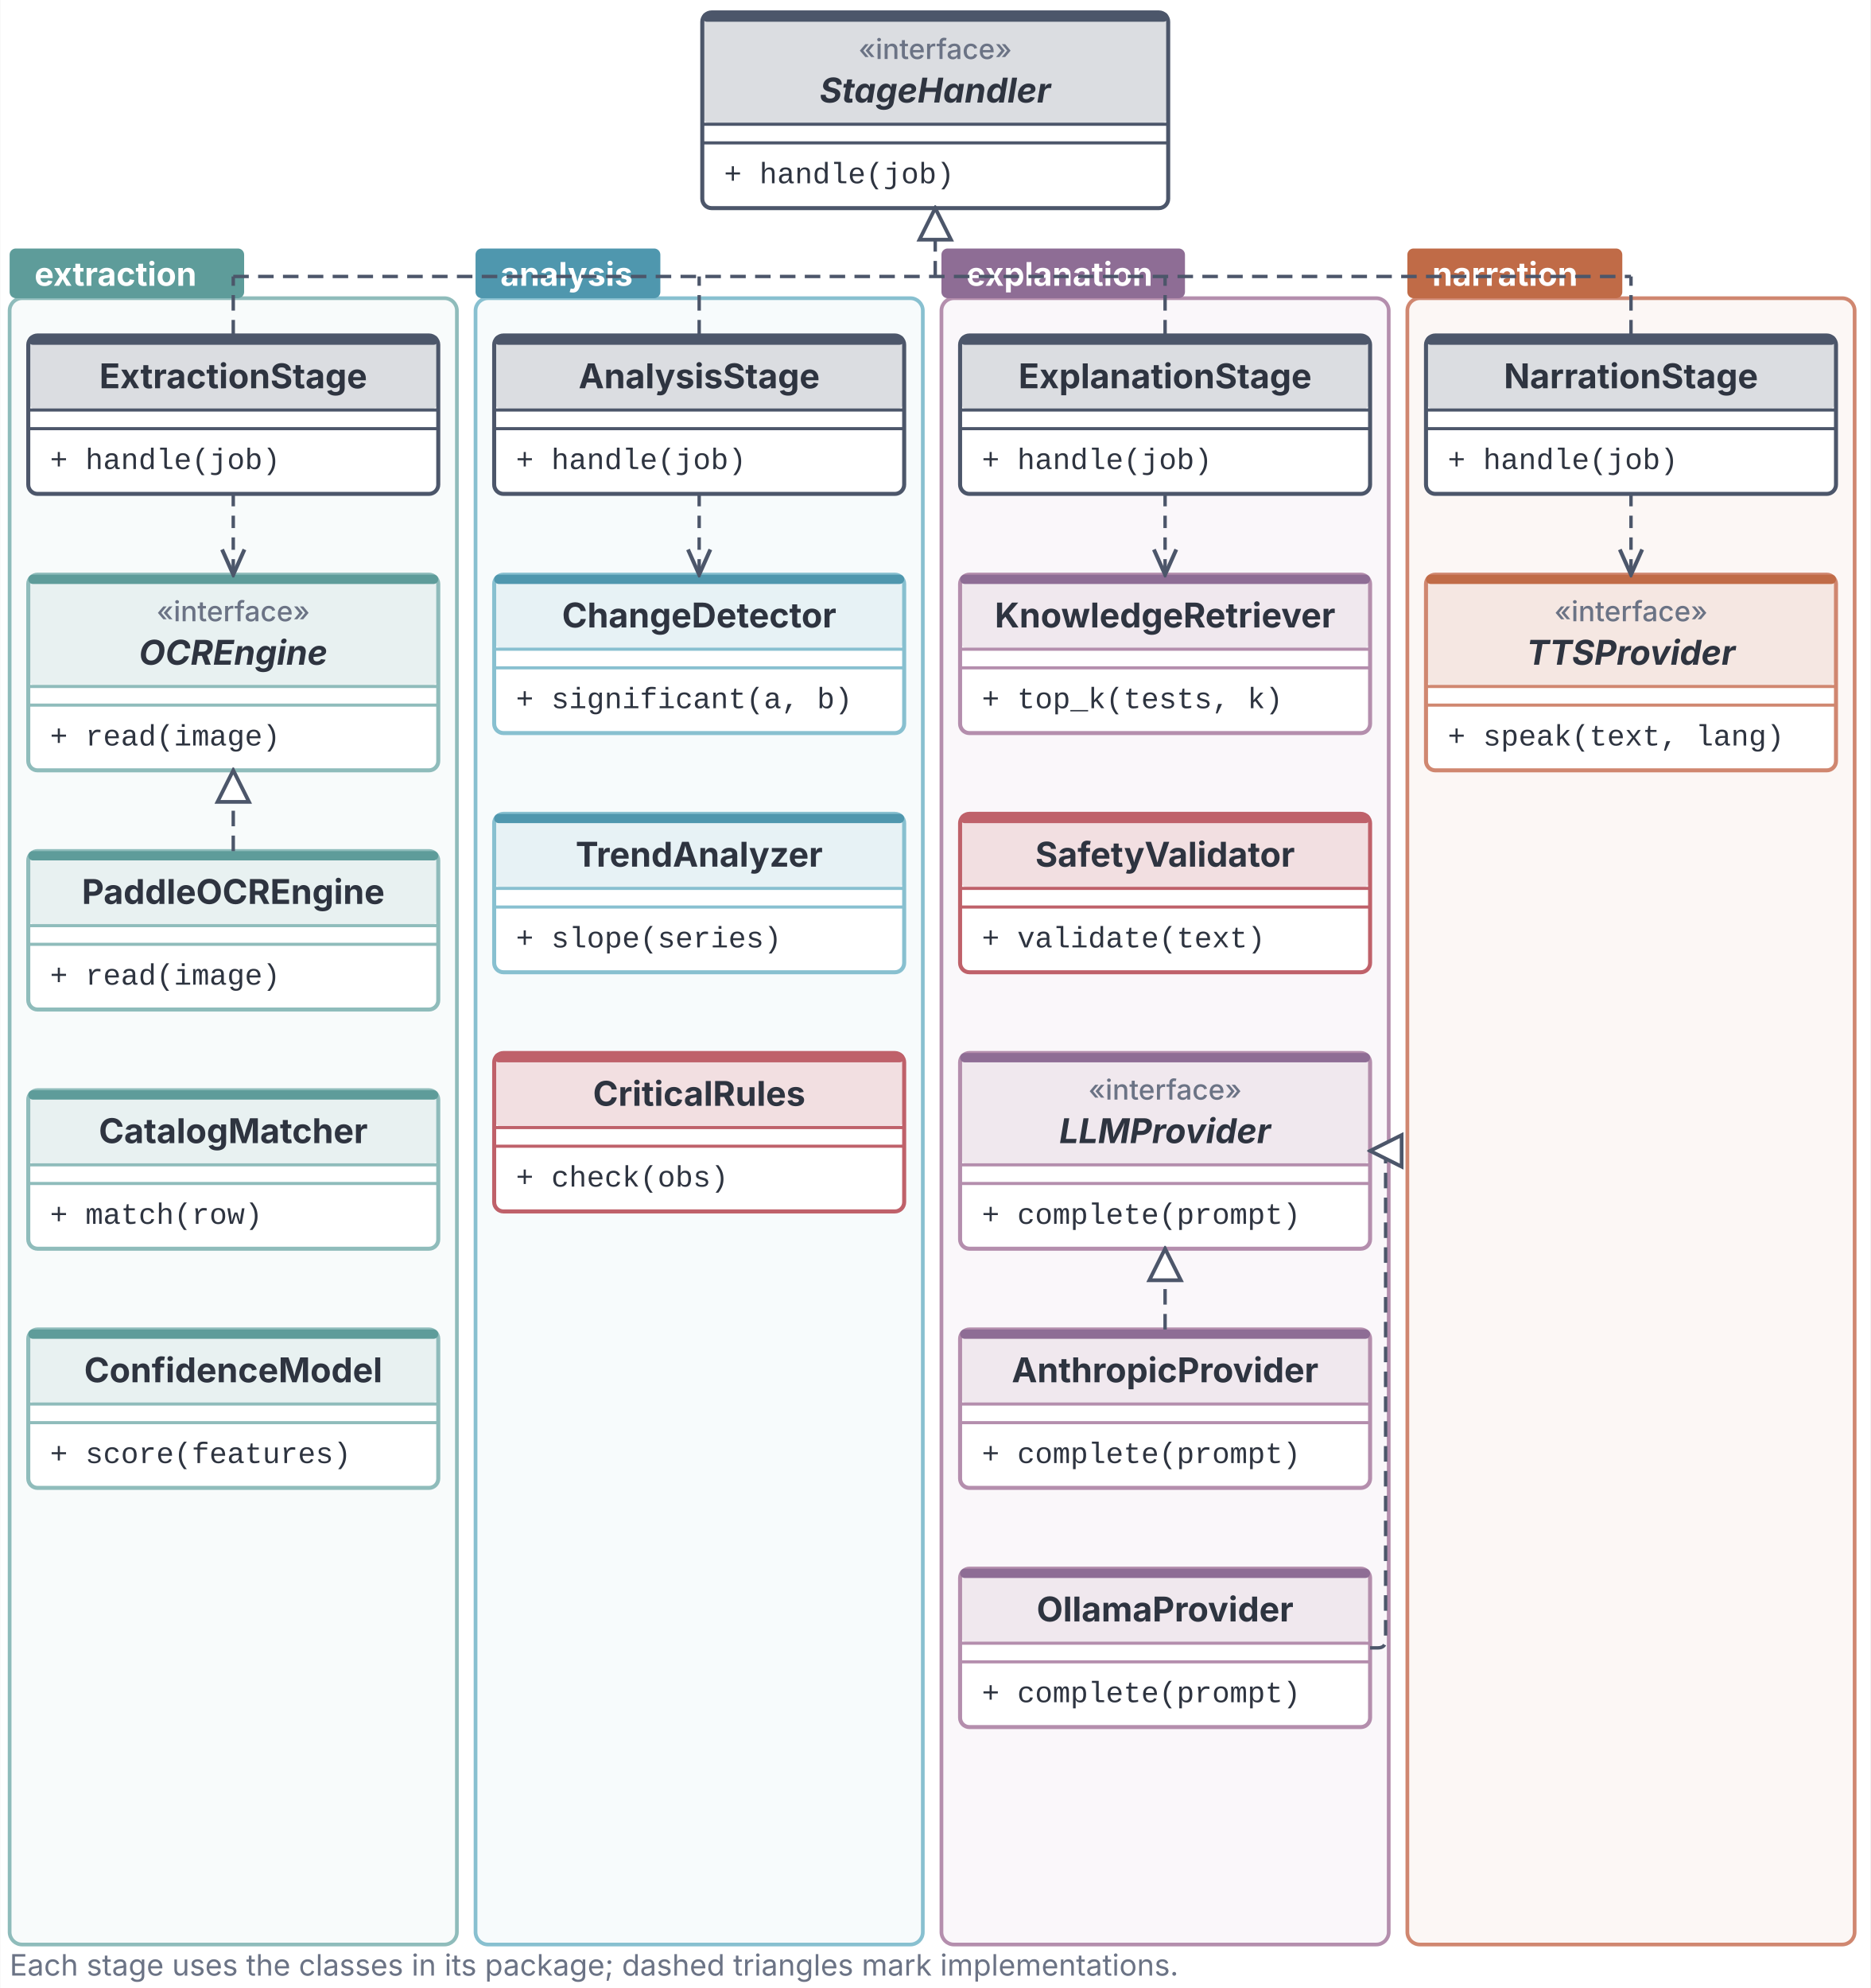
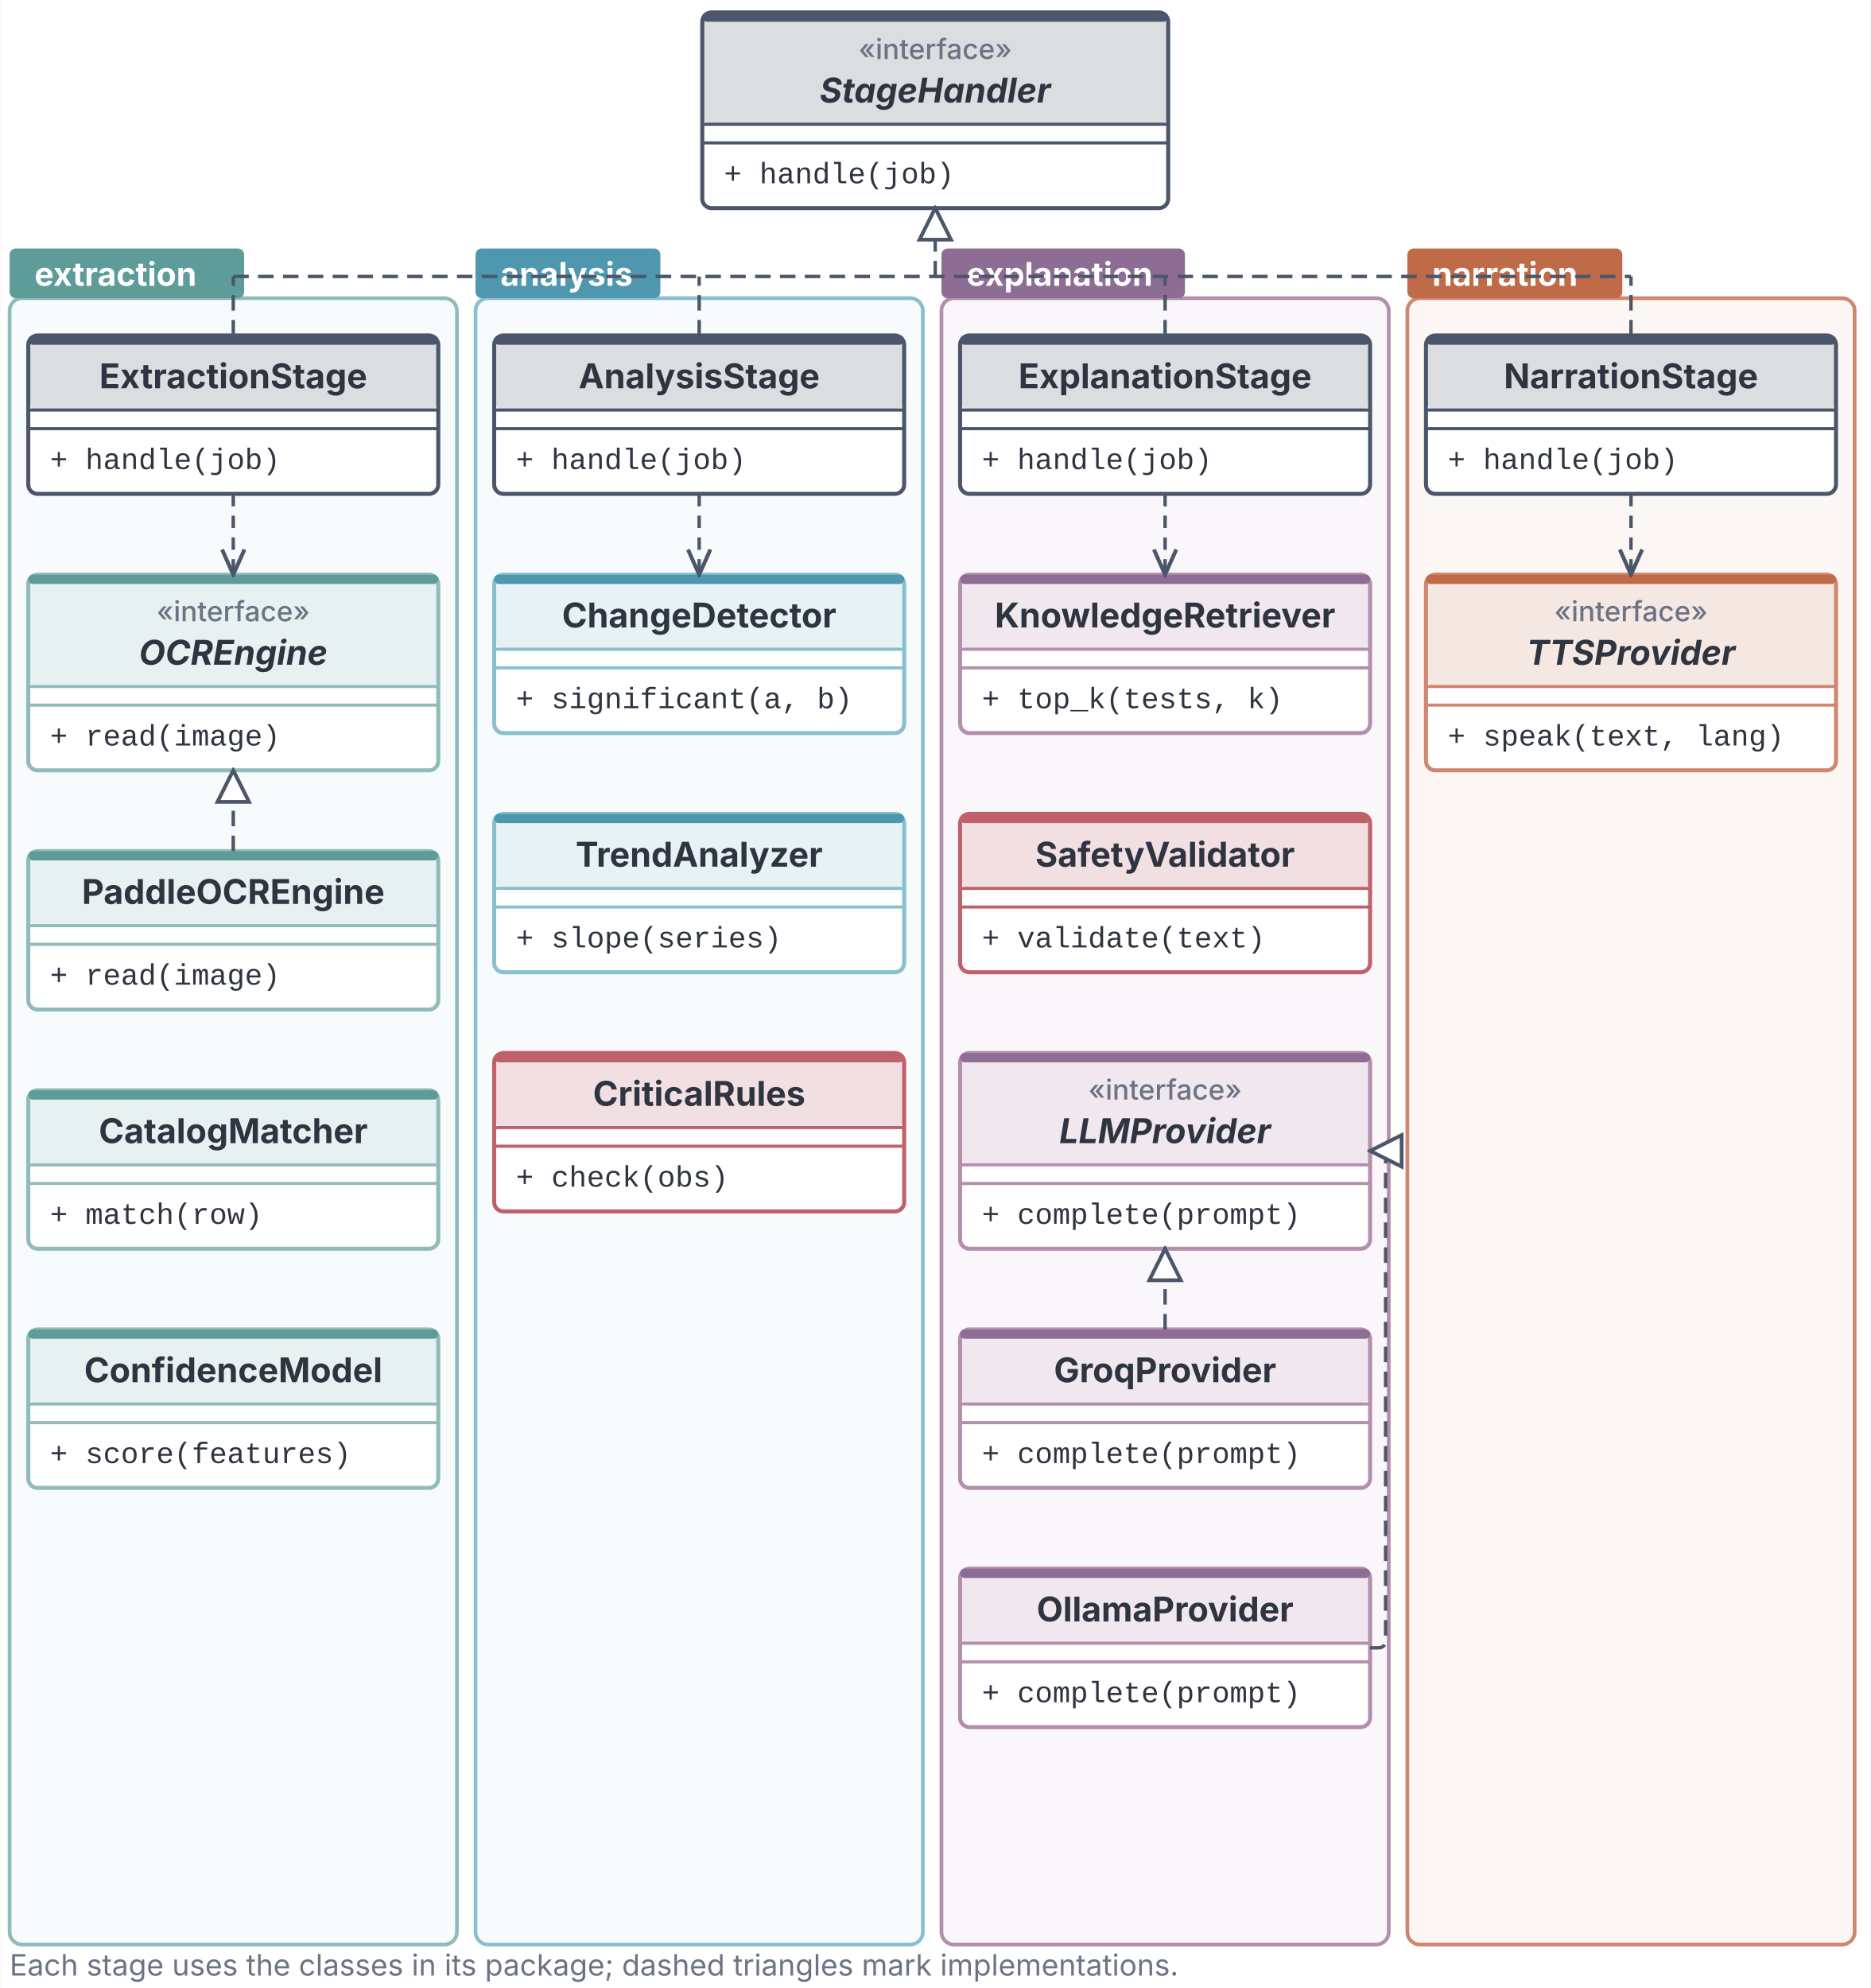
<svg xmlns="http://www.w3.org/2000/svg" width="15.93cm" height="16.93cm" viewBox="0 0 602 640" role="img">
  <defs>
    <marker id="m-triangle-4C566A" viewBox="0 0 13 13" refX="12" refY="6.5" markerWidth="12" markerHeight="12" orient="auto-start-reverse" markerUnits="userSpaceOnUse">
      <path d="M1,1 L12,6.5 L1,12 z" fill="#FFFFFF" stroke="#4C566A" stroke-width="1.3" />
    </marker>
    <marker id="m-open-4C566A" viewBox="0 0 11 10" refX="10" refY="5" markerWidth="9" markerHeight="9" orient="auto-start-reverse">
      <path d="M1,1 L10,5 L1,9" fill="none" stroke="#4C566A" stroke-width="1.4" />
    </marker>
  </defs>
  <g font-family="Inter, 'Segoe UI', 'Helvetica Neue', Helvetica, Arial, sans-serif">
    <rect width="602" height="640" fill="#FFFFFF" />
    <rect x="226.0" y="4.0" width="150.0" height="63.0" rx="3" fill="#FFFFFF" stroke="#4C566A" stroke-width="1.3" />
    <rect x="226.0" y="4.0" width="150.0" height="36.0" rx="3" fill="#4C566A" fill-opacity="0.2" stroke="none" stroke-width="1.2" />
    <rect x="226.0" y="4.0" width="150.0" height="3.0" rx="1.5" fill="#4C566A" stroke="none" stroke-width="1.2" />
    <text x="301.0" y="19.0" font-size="9" font-weight="500" fill="#6B7385" text-anchor="middle">«interface»</text>
    <text x="301.0" y="33.0" font-size="11" font-weight="700" fill="#2E3440" text-anchor="middle" font-style="italic">StageHandler</text>
    <line x1="226.0" y1="40.0" x2="376.0" y2="40.0" stroke="#4C566A" stroke-width="1" />
    <line x1="226.0" y1="46.0" x2="376.0" y2="46.0" stroke="#4C566A" stroke-width="1" />
    <text x="233.0" y="59.0" font-size="9.5" font-weight="400" fill="#2E3440" text-anchor="start" font-family="'JetBrains Mono', Consolas, 'Courier New', monospace">+ handle(job)</text>
    <rect x="3.0" y="96.0" width="144.0" height="530.0" rx="4" fill="#8FBCBB" fill-opacity="0.07" stroke="#8FBCBB" stroke-width="1.2" />
    <rect x="3.0" y="80.0" width="75.5" height="16.0" rx="2" fill="#5E9C9A" stroke="none" stroke-width="1.2" />
    <text x="11.0" y="92.0" font-size="10.5" font-weight="700" fill="#FFFFFF" text-anchor="start">extraction</text>
    <rect x="9.0" y="108.0" width="132.0" height="51.0" rx="3" fill="#FFFFFF" stroke="#4C566A" stroke-width="1.3" />
    <rect x="9.0" y="108.0" width="132.0" height="24.0" rx="3" fill="#4C566A" fill-opacity="0.2" stroke="none" stroke-width="1.2" />
    <rect x="9.0" y="108.0" width="132.0" height="3.0" rx="1.5" fill="#4C566A" stroke="none" stroke-width="1.2" />
    <text x="75.0" y="125.0" font-size="11" font-weight="700" fill="#2E3440" text-anchor="middle">ExtractionStage</text>
    <line x1="9.0" y1="132.0" x2="141.0" y2="132.0" stroke="#4C566A" stroke-width="1" />
    <line x1="9.0" y1="138.0" x2="141.0" y2="138.0" stroke="#4C566A" stroke-width="1" />
    <text x="16.0" y="151.0" font-size="9.5" font-weight="400" fill="#2E3440" text-anchor="start" font-family="'JetBrains Mono', Consolas, 'Courier New', monospace">+ handle(job)</text>
    <rect x="9.0" y="185.0" width="132.0" height="63.0" rx="3" fill="#FFFFFF" stroke="#8FBCBB" stroke-width="1.3" />
    <rect x="9.0" y="185.0" width="132.0" height="36.0" rx="3" fill="#8FBCBB" fill-opacity="0.2" stroke="none" stroke-width="1.2" />
    <rect x="9.0" y="185.0" width="132.0" height="3.0" rx="1.5" fill="#5E9C9A" stroke="none" stroke-width="1.2" />
    <text x="75.0" y="200.0" font-size="9" font-weight="500" fill="#6B7385" text-anchor="middle">«interface»</text>
    <text x="75.0" y="214.0" font-size="11" font-weight="700" fill="#2E3440" text-anchor="middle" font-style="italic">OCREngine</text>
    <line x1="9.0" y1="221.0" x2="141.0" y2="221.0" stroke="#8FBCBB" stroke-width="1" />
    <line x1="9.0" y1="227.0" x2="141.0" y2="227.0" stroke="#8FBCBB" stroke-width="1" />
    <text x="16.0" y="240.0" font-size="9.5" font-weight="400" fill="#2E3440" text-anchor="start" font-family="'JetBrains Mono', Consolas, 'Courier New', monospace">+ read(image)</text>
    <rect x="9.0" y="274.0" width="132.0" height="51.0" rx="3" fill="#FFFFFF" stroke="#8FBCBB" stroke-width="1.3" />
    <rect x="9.0" y="274.0" width="132.0" height="24.0" rx="3" fill="#8FBCBB" fill-opacity="0.2" stroke="none" stroke-width="1.2" />
    <rect x="9.0" y="274.0" width="132.0" height="3.0" rx="1.5" fill="#5E9C9A" stroke="none" stroke-width="1.2" />
    <text x="75.0" y="291.0" font-size="11" font-weight="700" fill="#2E3440" text-anchor="middle">PaddleOCREngine</text>
    <line x1="9.0" y1="298.0" x2="141.0" y2="298.0" stroke="#8FBCBB" stroke-width="1" />
    <line x1="9.0" y1="304.0" x2="141.0" y2="304.0" stroke="#8FBCBB" stroke-width="1" />
    <text x="16.0" y="317.0" font-size="9.5" font-weight="400" fill="#2E3440" text-anchor="start" font-family="'JetBrains Mono', Consolas, 'Courier New', monospace">+ read(image)</text>
    <rect x="9.0" y="351.0" width="132.0" height="51.0" rx="3" fill="#FFFFFF" stroke="#8FBCBB" stroke-width="1.3" />
    <rect x="9.0" y="351.0" width="132.0" height="24.0" rx="3" fill="#8FBCBB" fill-opacity="0.2" stroke="none" stroke-width="1.2" />
    <rect x="9.0" y="351.0" width="132.0" height="3.0" rx="1.5" fill="#5E9C9A" stroke="none" stroke-width="1.2" />
    <text x="75.0" y="368.0" font-size="11" font-weight="700" fill="#2E3440" text-anchor="middle">CatalogMatcher</text>
    <line x1="9.0" y1="375.0" x2="141.0" y2="375.0" stroke="#8FBCBB" stroke-width="1" />
    <line x1="9.0" y1="381.0" x2="141.0" y2="381.0" stroke="#8FBCBB" stroke-width="1" />
    <text x="16.0" y="394.0" font-size="9.5" font-weight="400" fill="#2E3440" text-anchor="start" font-family="'JetBrains Mono', Consolas, 'Courier New', monospace">+ match(row)</text>
    <rect x="9.0" y="428.0" width="132.0" height="51.0" rx="3" fill="#FFFFFF" stroke="#8FBCBB" stroke-width="1.3" />
    <rect x="9.0" y="428.0" width="132.0" height="24.0" rx="3" fill="#8FBCBB" fill-opacity="0.2" stroke="none" stroke-width="1.2" />
    <rect x="9.0" y="428.0" width="132.0" height="3.0" rx="1.5" fill="#5E9C9A" stroke="none" stroke-width="1.2" />
    <text x="75.0" y="445.0" font-size="11" font-weight="700" fill="#2E3440" text-anchor="middle">ConfidenceModel</text>
    <line x1="9.0" y1="452.0" x2="141.0" y2="452.0" stroke="#8FBCBB" stroke-width="1" />
    <line x1="9.0" y1="458.0" x2="141.0" y2="458.0" stroke="#8FBCBB" stroke-width="1" />
    <text x="16.0" y="471.0" font-size="9.5" font-weight="400" fill="#2E3440" text-anchor="start" font-family="'JetBrains Mono', Consolas, 'Courier New', monospace">+ score(features)</text>
    <rect x="153.0" y="96.0" width="144.0" height="530.0" rx="4" fill="#88C0D0" fill-opacity="0.07" stroke="#88C0D0" stroke-width="1.2" />
    <rect x="153.0" y="80.0" width="59.5" height="16.0" rx="2" fill="#4F97AE" stroke="none" stroke-width="1.2" />
    <text x="161.0" y="92.0" font-size="10.5" font-weight="700" fill="#FFFFFF" text-anchor="start">analysis</text>
    <rect x="159.0" y="108.0" width="132.0" height="51.0" rx="3" fill="#FFFFFF" stroke="#4C566A" stroke-width="1.3" />
    <rect x="159.0" y="108.0" width="132.0" height="24.0" rx="3" fill="#4C566A" fill-opacity="0.2" stroke="none" stroke-width="1.2" />
    <rect x="159.0" y="108.0" width="132.0" height="3.0" rx="1.5" fill="#4C566A" stroke="none" stroke-width="1.2" />
    <text x="225.0" y="125.0" font-size="11" font-weight="700" fill="#2E3440" text-anchor="middle">AnalysisStage</text>
    <line x1="159.0" y1="132.0" x2="291.0" y2="132.0" stroke="#4C566A" stroke-width="1" />
    <line x1="159.0" y1="138.0" x2="291.0" y2="138.0" stroke="#4C566A" stroke-width="1" />
    <text x="166.0" y="151.0" font-size="9.5" font-weight="400" fill="#2E3440" text-anchor="start" font-family="'JetBrains Mono', Consolas, 'Courier New', monospace">+ handle(job)</text>
    <rect x="159.0" y="185.0" width="132.0" height="51.0" rx="3" fill="#FFFFFF" stroke="#88C0D0" stroke-width="1.3" />
    <rect x="159.0" y="185.0" width="132.0" height="24.0" rx="3" fill="#88C0D0" fill-opacity="0.2" stroke="none" stroke-width="1.2" />
    <rect x="159.0" y="185.0" width="132.0" height="3.0" rx="1.5" fill="#4F97AE" stroke="none" stroke-width="1.2" />
    <text x="225.0" y="202.0" font-size="11" font-weight="700" fill="#2E3440" text-anchor="middle">ChangeDetector</text>
    <line x1="159.0" y1="209.0" x2="291.0" y2="209.0" stroke="#88C0D0" stroke-width="1" />
    <line x1="159.0" y1="215.0" x2="291.0" y2="215.0" stroke="#88C0D0" stroke-width="1" />
    <text x="166.0" y="228.0" font-size="9.5" font-weight="400" fill="#2E3440" text-anchor="start" font-family="'JetBrains Mono', Consolas, 'Courier New', monospace">+ significant(a, b)</text>
    <rect x="159.0" y="262.0" width="132.0" height="51.0" rx="3" fill="#FFFFFF" stroke="#88C0D0" stroke-width="1.3" />
    <rect x="159.0" y="262.0" width="132.0" height="24.0" rx="3" fill="#88C0D0" fill-opacity="0.2" stroke="none" stroke-width="1.2" />
    <rect x="159.0" y="262.0" width="132.0" height="3.0" rx="1.5" fill="#4F97AE" stroke="none" stroke-width="1.2" />
    <text x="225.0" y="279.0" font-size="11" font-weight="700" fill="#2E3440" text-anchor="middle">TrendAnalyzer</text>
    <line x1="159.0" y1="286.0" x2="291.0" y2="286.0" stroke="#88C0D0" stroke-width="1" />
    <line x1="159.0" y1="292.0" x2="291.0" y2="292.0" stroke="#88C0D0" stroke-width="1" />
    <text x="166.0" y="305.0" font-size="9.5" font-weight="400" fill="#2E3440" text-anchor="start" font-family="'JetBrains Mono', Consolas, 'Courier New', monospace">+ slope(series)</text>
    <rect x="159.0" y="339.0" width="132.0" height="51.0" rx="3" fill="#FFFFFF" stroke="#BF616A" stroke-width="1.3" />
    <rect x="159.0" y="339.0" width="132.0" height="24.0" rx="3" fill="#BF616A" fill-opacity="0.2" stroke="none" stroke-width="1.2" />
    <rect x="159.0" y="339.0" width="132.0" height="3.0" rx="1.5" fill="#BF616A" stroke="none" stroke-width="1.2" />
    <text x="225.0" y="356.0" font-size="11" font-weight="700" fill="#2E3440" text-anchor="middle">CriticalRules</text>
    <line x1="159.0" y1="363.0" x2="291.0" y2="363.0" stroke="#BF616A" stroke-width="1" />
    <line x1="159.0" y1="369.0" x2="291.0" y2="369.0" stroke="#BF616A" stroke-width="1" />
    <text x="166.0" y="382.0" font-size="9.5" font-weight="400" fill="#2E3440" text-anchor="start" font-family="'JetBrains Mono', Consolas, 'Courier New', monospace">+ check(obs)</text>
    <rect x="303.0" y="96.0" width="144.0" height="530.0" rx="4" fill="#B48EAD" fill-opacity="0.07" stroke="#B48EAD" stroke-width="1.2" />
    <rect x="303.0" y="80.0" width="78.4" height="16.0" rx="2" fill="#8E6D95" stroke="none" stroke-width="1.2" />
    <text x="311.0" y="92.0" font-size="10.5" font-weight="700" fill="#FFFFFF" text-anchor="start">explanation</text>
    <rect x="309.0" y="108.0" width="132.0" height="51.0" rx="3" fill="#FFFFFF" stroke="#4C566A" stroke-width="1.3" />
    <rect x="309.0" y="108.0" width="132.0" height="24.0" rx="3" fill="#4C566A" fill-opacity="0.2" stroke="none" stroke-width="1.2" />
    <rect x="309.0" y="108.0" width="132.0" height="3.0" rx="1.5" fill="#4C566A" stroke="none" stroke-width="1.2" />
    <text x="375.0" y="125.0" font-size="11" font-weight="700" fill="#2E3440" text-anchor="middle">ExplanationStage</text>
    <line x1="309.0" y1="132.0" x2="441.0" y2="132.0" stroke="#4C566A" stroke-width="1" />
    <line x1="309.0" y1="138.0" x2="441.0" y2="138.0" stroke="#4C566A" stroke-width="1" />
    <text x="316.0" y="151.0" font-size="9.5" font-weight="400" fill="#2E3440" text-anchor="start" font-family="'JetBrains Mono', Consolas, 'Courier New', monospace">+ handle(job)</text>
    <rect x="309.0" y="185.0" width="132.0" height="51.0" rx="3" fill="#FFFFFF" stroke="#B48EAD" stroke-width="1.3" />
    <rect x="309.0" y="185.0" width="132.0" height="24.0" rx="3" fill="#B48EAD" fill-opacity="0.2" stroke="none" stroke-width="1.2" />
    <rect x="309.0" y="185.0" width="132.0" height="3.0" rx="1.5" fill="#8E6D95" stroke="none" stroke-width="1.2" />
    <text x="375.0" y="202.0" font-size="11" font-weight="700" fill="#2E3440" text-anchor="middle">KnowledgeRetriever</text>
    <line x1="309.0" y1="209.0" x2="441.0" y2="209.0" stroke="#B48EAD" stroke-width="1" />
    <line x1="309.0" y1="215.0" x2="441.0" y2="215.0" stroke="#B48EAD" stroke-width="1" />
    <text x="316.0" y="228.0" font-size="9.5" font-weight="400" fill="#2E3440" text-anchor="start" font-family="'JetBrains Mono', Consolas, 'Courier New', monospace">+ top_k(tests, k)</text>
    <rect x="309.0" y="262.0" width="132.0" height="51.0" rx="3" fill="#FFFFFF" stroke="#BF616A" stroke-width="1.3" />
    <rect x="309.0" y="262.0" width="132.0" height="24.0" rx="3" fill="#BF616A" fill-opacity="0.2" stroke="none" stroke-width="1.2" />
    <rect x="309.0" y="262.0" width="132.0" height="3.0" rx="1.5" fill="#BF616A" stroke="none" stroke-width="1.2" />
    <text x="375.0" y="279.0" font-size="11" font-weight="700" fill="#2E3440" text-anchor="middle">SafetyValidator</text>
    <line x1="309.0" y1="286.0" x2="441.0" y2="286.0" stroke="#BF616A" stroke-width="1" />
    <line x1="309.0" y1="292.0" x2="441.0" y2="292.0" stroke="#BF616A" stroke-width="1" />
    <text x="316.0" y="305.0" font-size="9.5" font-weight="400" fill="#2E3440" text-anchor="start" font-family="'JetBrains Mono', Consolas, 'Courier New', monospace">+ validate(text)</text>
    <rect x="309.0" y="339.0" width="132.0" height="63.0" rx="3" fill="#FFFFFF" stroke="#B48EAD" stroke-width="1.3" />
    <rect x="309.0" y="339.0" width="132.0" height="36.0" rx="3" fill="#B48EAD" fill-opacity="0.2" stroke="none" stroke-width="1.2" />
    <rect x="309.0" y="339.0" width="132.0" height="3.0" rx="1.5" fill="#8E6D95" stroke="none" stroke-width="1.2" />
    <text x="375.0" y="354.0" font-size="9" font-weight="500" fill="#6B7385" text-anchor="middle">«interface»</text>
    <text x="375.0" y="368.0" font-size="11" font-weight="700" fill="#2E3440" text-anchor="middle" font-style="italic">LLMProvider</text>
    <line x1="309.0" y1="375.0" x2="441.0" y2="375.0" stroke="#B48EAD" stroke-width="1" />
    <line x1="309.0" y1="381.0" x2="441.0" y2="381.0" stroke="#B48EAD" stroke-width="1" />
    <text x="316.0" y="394.0" font-size="9.5" font-weight="400" fill="#2E3440" text-anchor="start" font-family="'JetBrains Mono', Consolas, 'Courier New', monospace">+ complete(prompt)</text>
    <rect x="309.0" y="428.0" width="132.0" height="51.0" rx="3" fill="#FFFFFF" stroke="#B48EAD" stroke-width="1.3" />
    <rect x="309.0" y="428.0" width="132.0" height="24.0" rx="3" fill="#B48EAD" fill-opacity="0.2" stroke="none" stroke-width="1.2" />
    <rect x="309.0" y="428.0" width="132.0" height="3.0" rx="1.5" fill="#8E6D95" stroke="none" stroke-width="1.2" />
-     <text x="375.0" y="445.0" font-size="11" font-weight="700" fill="#2E3440" text-anchor="middle">AnthropicProvider</text>
+     <text x="375.0" y="445.0" font-size="11" font-weight="700" fill="#2E3440" text-anchor="middle">GroqProvider</text>
    <line x1="309.0" y1="452.0" x2="441.0" y2="452.0" stroke="#B48EAD" stroke-width="1" />
    <line x1="309.0" y1="458.0" x2="441.0" y2="458.0" stroke="#B48EAD" stroke-width="1" />
    <text x="316.0" y="471.0" font-size="9.5" font-weight="400" fill="#2E3440" text-anchor="start" font-family="'JetBrains Mono', Consolas, 'Courier New', monospace">+ complete(prompt)</text>
    <rect x="309.0" y="505.0" width="132.0" height="51.0" rx="3" fill="#FFFFFF" stroke="#B48EAD" stroke-width="1.3" />
    <rect x="309.0" y="505.0" width="132.0" height="24.0" rx="3" fill="#B48EAD" fill-opacity="0.2" stroke="none" stroke-width="1.2" />
    <rect x="309.0" y="505.0" width="132.0" height="3.0" rx="1.5" fill="#8E6D95" stroke="none" stroke-width="1.2" />
    <text x="375.0" y="522.0" font-size="11" font-weight="700" fill="#2E3440" text-anchor="middle">OllamaProvider</text>
    <line x1="309.0" y1="529.0" x2="441.0" y2="529.0" stroke="#B48EAD" stroke-width="1" />
    <line x1="309.0" y1="535.0" x2="441.0" y2="535.0" stroke="#B48EAD" stroke-width="1" />
    <text x="316.0" y="548.0" font-size="9.5" font-weight="400" fill="#2E3440" text-anchor="start" font-family="'JetBrains Mono', Consolas, 'Courier New', monospace">+ complete(prompt)</text>
    <rect x="453.0" y="96.0" width="144.0" height="530.0" rx="4" fill="#D08770" fill-opacity="0.07" stroke="#D08770" stroke-width="1.2" />
    <rect x="453.0" y="80.0" width="69.2" height="16.0" rx="2" fill="#C06B47" stroke="none" stroke-width="1.2" />
    <text x="461.0" y="92.0" font-size="10.5" font-weight="700" fill="#FFFFFF" text-anchor="start">narration</text>
    <rect x="459.0" y="108.0" width="132.0" height="51.0" rx="3" fill="#FFFFFF" stroke="#4C566A" stroke-width="1.3" />
    <rect x="459.0" y="108.0" width="132.0" height="24.0" rx="3" fill="#4C566A" fill-opacity="0.2" stroke="none" stroke-width="1.2" />
    <rect x="459.0" y="108.0" width="132.0" height="3.0" rx="1.5" fill="#4C566A" stroke="none" stroke-width="1.2" />
    <text x="525.0" y="125.0" font-size="11" font-weight="700" fill="#2E3440" text-anchor="middle">NarrationStage</text>
    <line x1="459.0" y1="132.0" x2="591.0" y2="132.0" stroke="#4C566A" stroke-width="1" />
    <line x1="459.0" y1="138.0" x2="591.0" y2="138.0" stroke="#4C566A" stroke-width="1" />
    <text x="466.0" y="151.0" font-size="9.5" font-weight="400" fill="#2E3440" text-anchor="start" font-family="'JetBrains Mono', Consolas, 'Courier New', monospace">+ handle(job)</text>
    <rect x="459.0" y="185.0" width="132.0" height="63.0" rx="3" fill="#FFFFFF" stroke="#D08770" stroke-width="1.3" />
    <rect x="459.0" y="185.0" width="132.0" height="36.0" rx="3" fill="#D08770" fill-opacity="0.2" stroke="none" stroke-width="1.2" />
    <rect x="459.0" y="185.0" width="132.0" height="3.0" rx="1.5" fill="#C06B47" stroke="none" stroke-width="1.2" />
    <text x="525.0" y="200.0" font-size="9" font-weight="500" fill="#6B7385" text-anchor="middle">«interface»</text>
    <text x="525.0" y="214.0" font-size="11" font-weight="700" fill="#2E3440" text-anchor="middle" font-style="italic">TTSProvider</text>
    <line x1="459.0" y1="221.0" x2="591.0" y2="221.0" stroke="#D08770" stroke-width="1" />
    <line x1="459.0" y1="227.0" x2="591.0" y2="227.0" stroke="#D08770" stroke-width="1" />
    <text x="466.0" y="240.0" font-size="9.5" font-weight="400" fill="#2E3440" text-anchor="start" font-family="'JetBrains Mono', Consolas, 'Courier New', monospace">+ speak(text, lang)</text>
    <path d="M75.0,108.0 L75.0,89.0" fill="none" stroke="#4C566A" stroke-width="1.1" stroke-linejoin="round" stroke-dasharray="5 3" />
    <path d="M225.0,108.0 L225.0,89.0" fill="none" stroke="#4C566A" stroke-width="1.1" stroke-linejoin="round" stroke-dasharray="5 3" />
    <path d="M375.0,108.0 L375.0,89.0" fill="none" stroke="#4C566A" stroke-width="1.1" stroke-linejoin="round" stroke-dasharray="5 3" />
    <path d="M525.0,108.0 L525.0,89.0" fill="none" stroke="#4C566A" stroke-width="1.1" stroke-linejoin="round" stroke-dasharray="5 3" />
    <path d="M75.0,89.0 L525.0,89.0" fill="none" stroke="#4C566A" stroke-width="1.1" stroke-linejoin="round" stroke-dasharray="5 3" />
    <path d="M301.0,89.0 L301.0,67.0" fill="none" stroke="#4C566A" stroke-width="1.1" stroke-linejoin="round" stroke-dasharray="5 3" marker-end="url(#m-triangle-4C566A)" />
    <path d="M75.0,159.0 L75.0,185.0" fill="none" stroke="#4C566A" stroke-width="1.1" stroke-linejoin="round" stroke-dasharray="4 3" marker-end="url(#m-open-4C566A)" />
    <path d="M225.0,159.0 L225.0,185.0" fill="none" stroke="#4C566A" stroke-width="1.1" stroke-linejoin="round" stroke-dasharray="4 3" marker-end="url(#m-open-4C566A)" />
    <path d="M375.0,159.0 L375.0,185.0" fill="none" stroke="#4C566A" stroke-width="1.1" stroke-linejoin="round" stroke-dasharray="4 3" marker-end="url(#m-open-4C566A)" />
    <path d="M525.0,159.0 L525.0,185.0" fill="none" stroke="#4C566A" stroke-width="1.1" stroke-linejoin="round" stroke-dasharray="4 3" marker-end="url(#m-open-4C566A)" />
    <path d="M75.0,274.0 L75.0,248.0" fill="none" stroke="#4C566A" stroke-width="1.1" stroke-linejoin="round" stroke-dasharray="5 3" marker-end="url(#m-triangle-4C566A)" />
    <path d="M375.0,428.0 L375.0,402.0" fill="none" stroke="#4C566A" stroke-width="1.1" stroke-linejoin="round" stroke-dasharray="5 3" marker-end="url(#m-triangle-4C566A)" />
    <path d="M441.0,530.5 L443.5,530.5 Q446.0,530.5 446.0,528.0 L446.0,373.0 Q446.0,370.5 443.5,370.5 L441.0,370.5" fill="none" stroke="#4C566A" stroke-width="1.1" stroke-linejoin="round" stroke-dasharray="5 3" marker-end="url(#m-triangle-4C566A)" />
    <text x="3.0" y="636.0" font-size="9.5" font-weight="400" fill="#6B7385" text-anchor="start">Each stage uses the classes in its package; dashed triangles mark implementations.</text>
  </g>
</svg>
